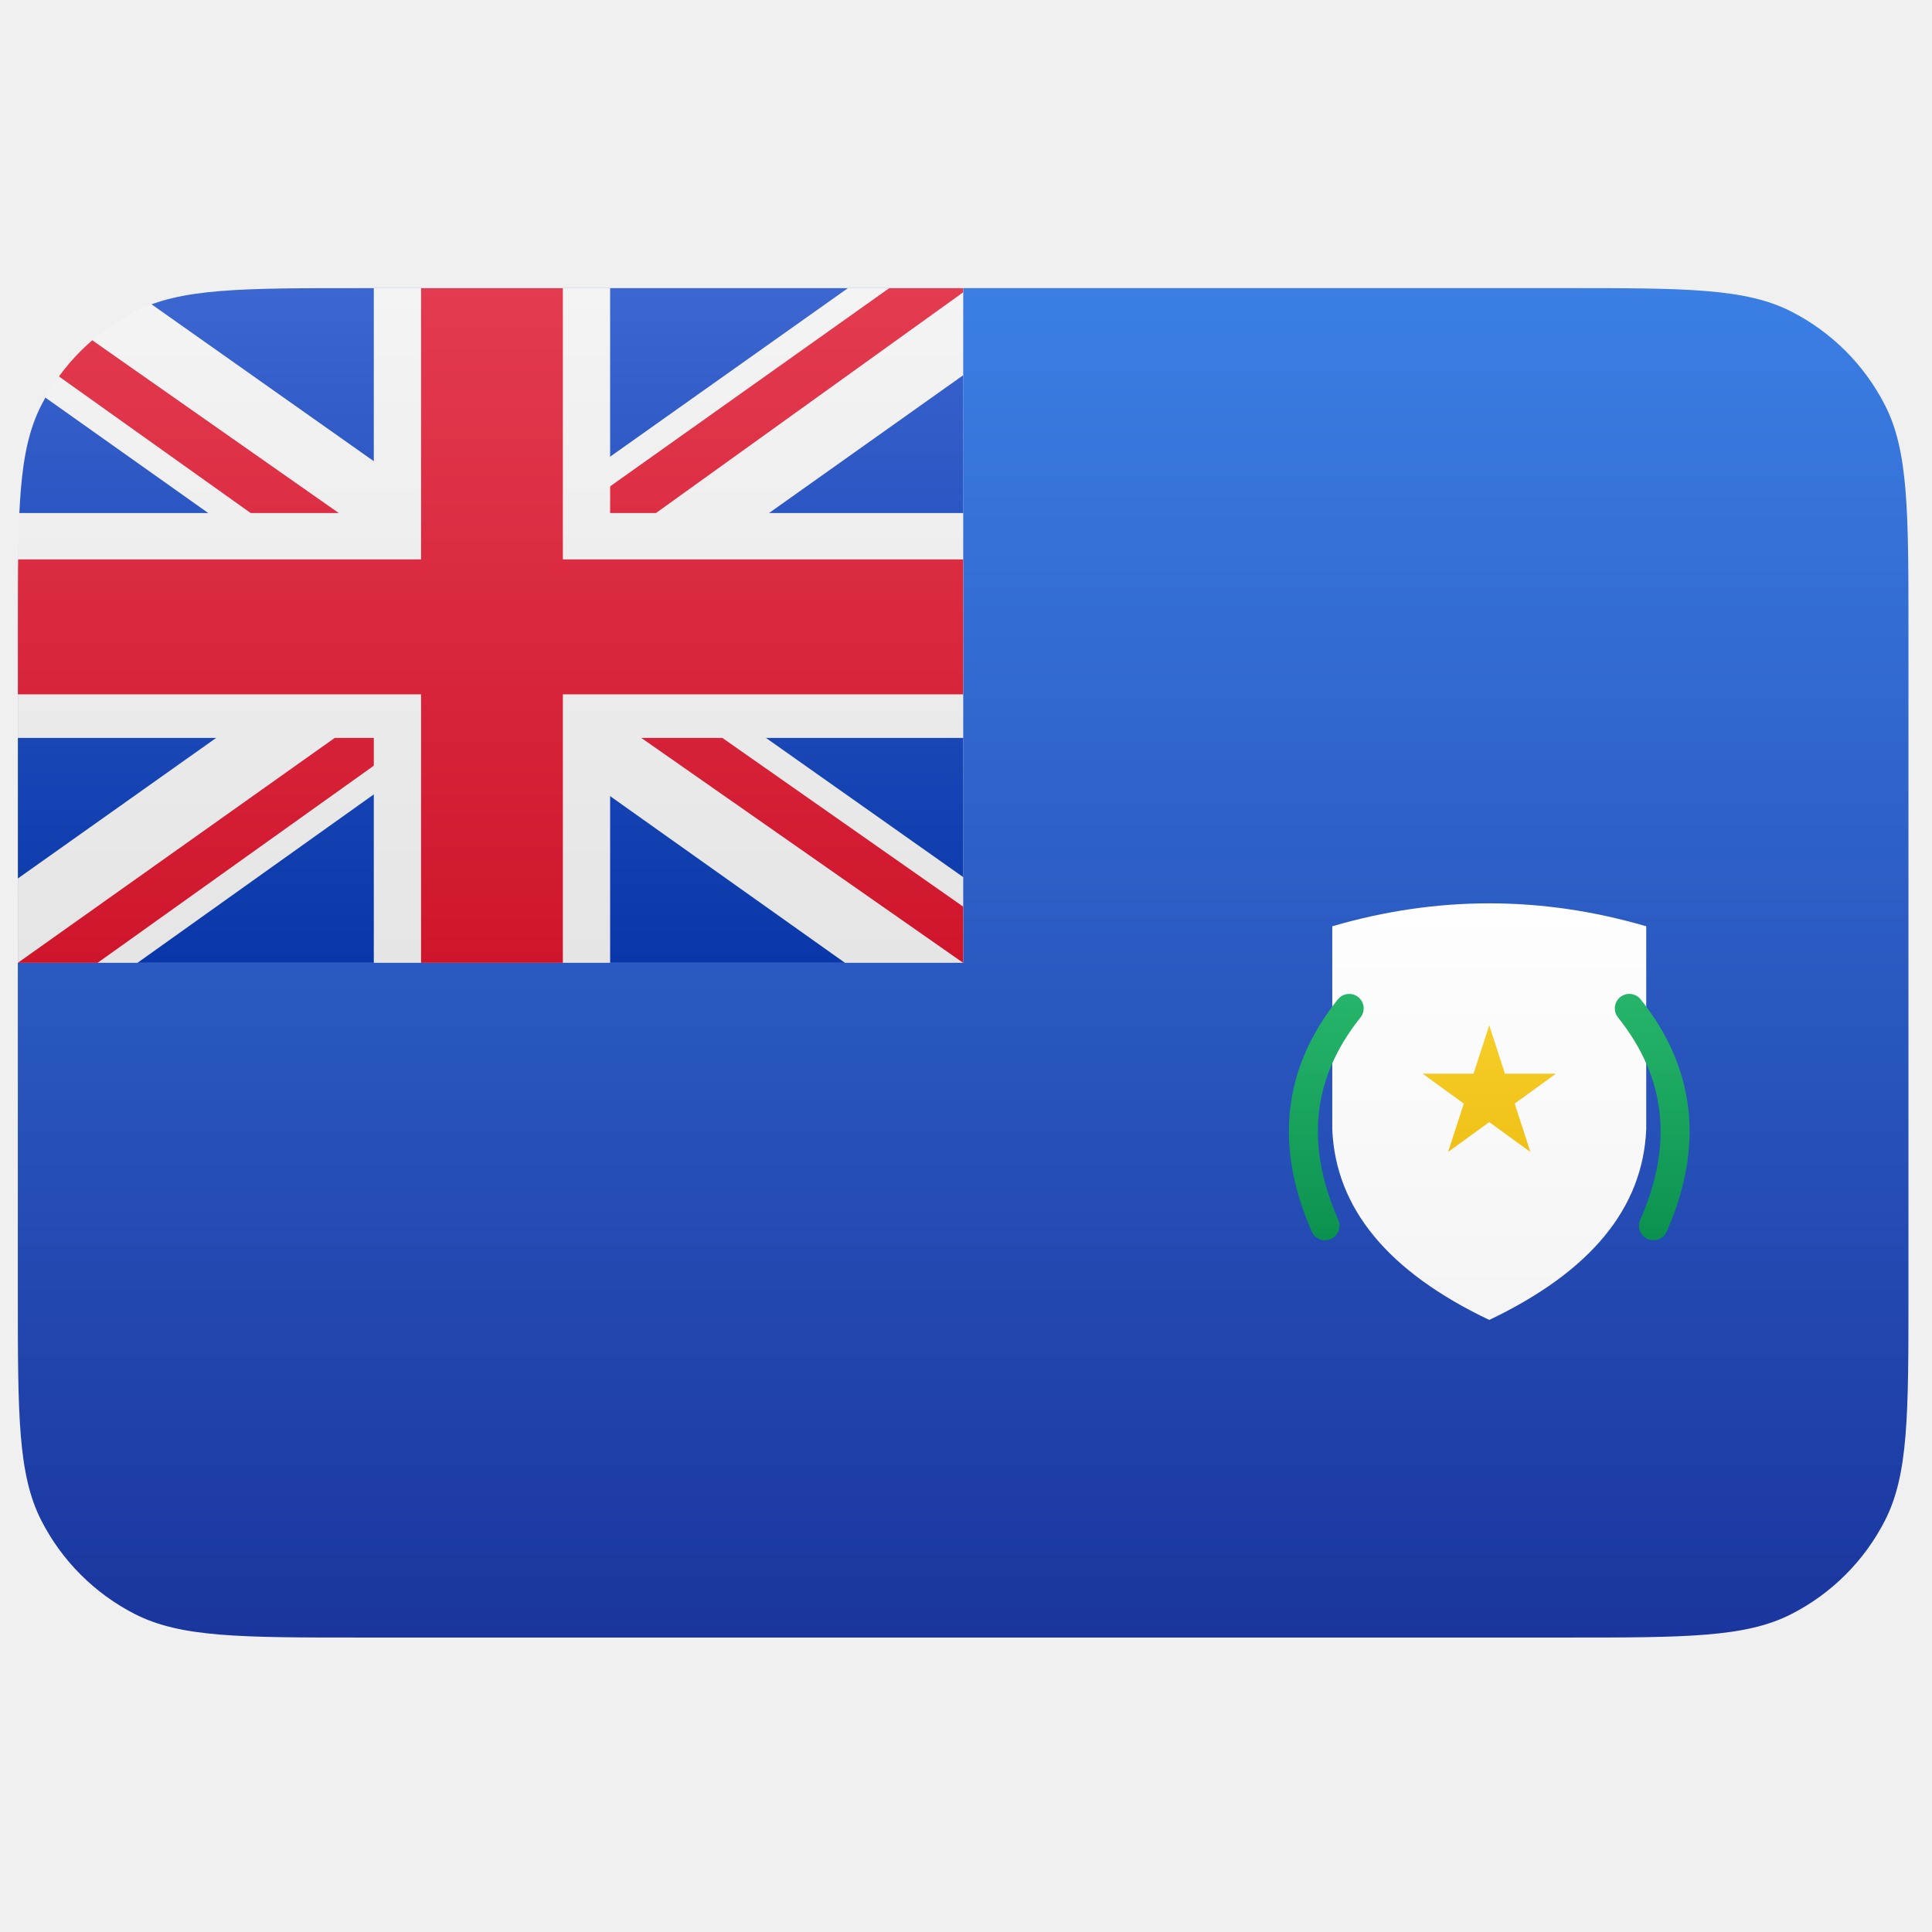
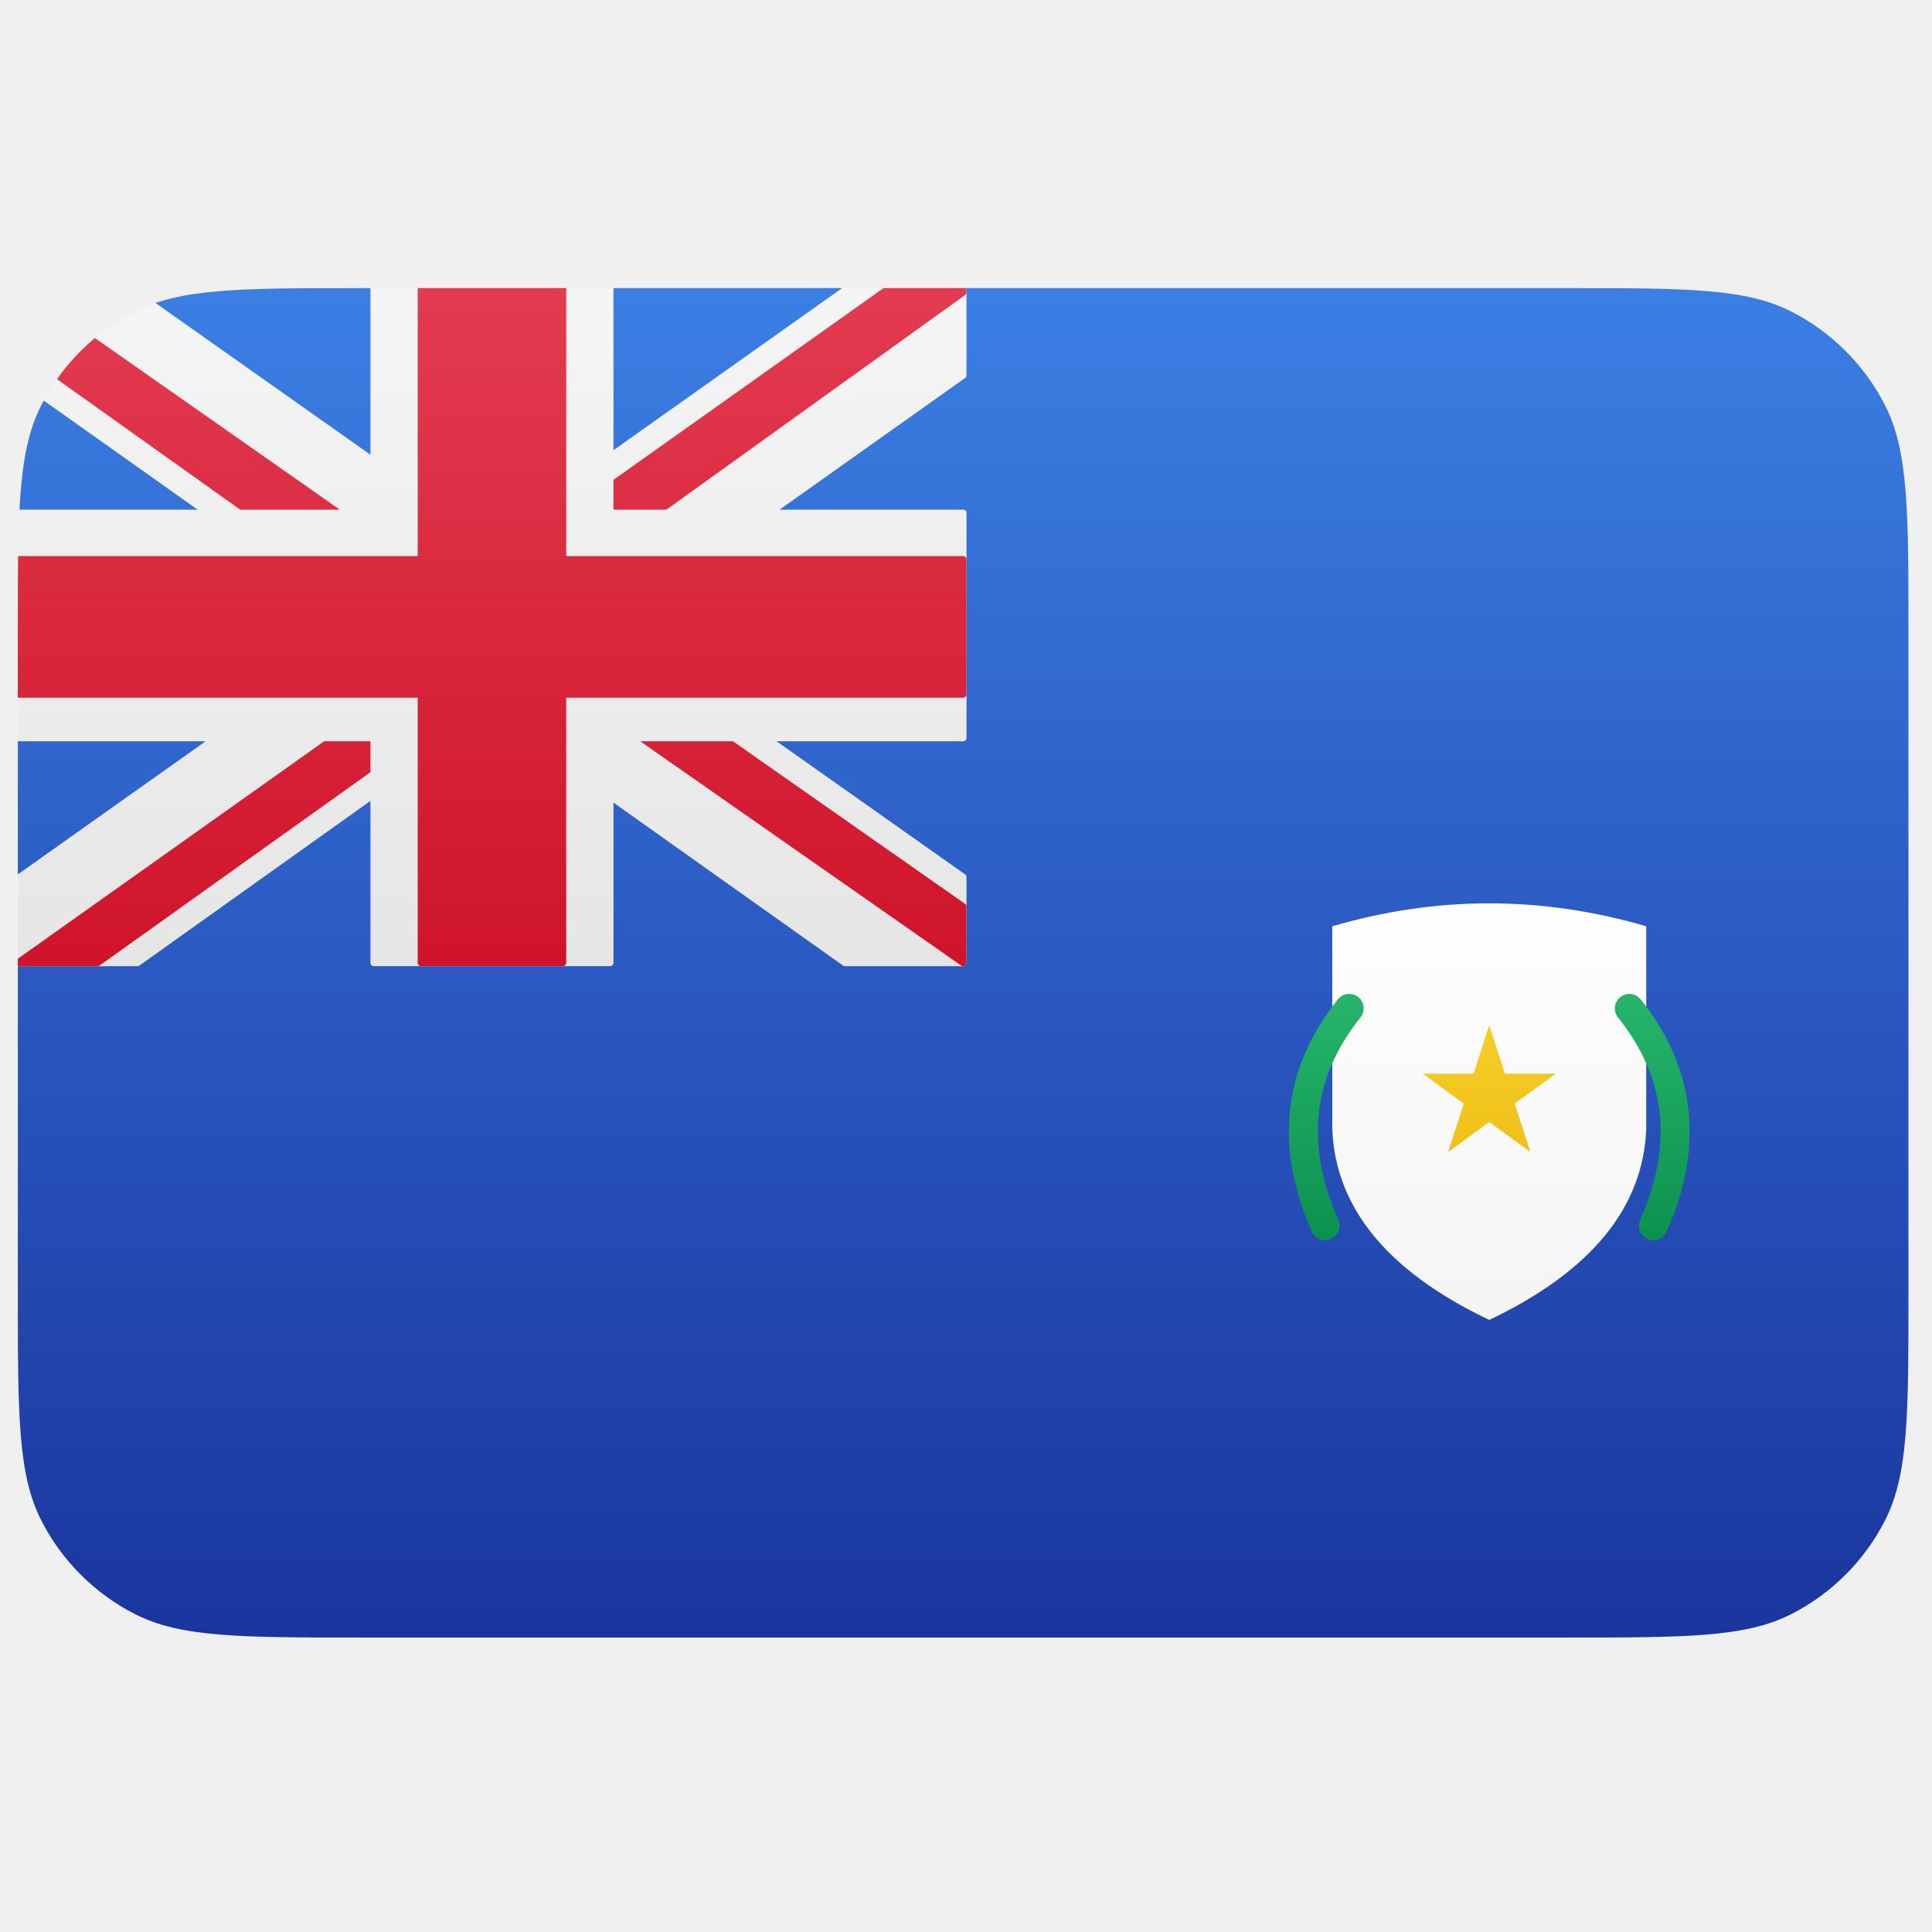
<svg xmlns="http://www.w3.org/2000/svg" viewBox="0 0 144 144" width="144" height="144">
  <defs>
    <mask id="vg-board" maskUnits="userSpaceOnUse" maskContentUnits="userSpaceOnUse" x="0" y="0" width="144" height="144" mask-type="alpha">
      <path d="M 116.645 21.474 c 8.961 0 13.441 0 16.864 1.744 a 16 16 0 0 1 6.992 6.992 c 1.744 3.423 1.744 7.903 1.744 16.864 L 142.245 96.453 c 0 8.961 0 13.441 -1.744 16.864 a 16 16 0 0 1 -6.992 6.992 c -3.423 1.744 -7.903 1.744 -16.864 1.744 L 26.929 122.053 c -8.961 0 -13.441 0 -16.864 -1.744 a 16 16 0 0 1 -6.992 -6.992 c -1.744 -3.423 -1.744 -7.903 -1.744 -16.864 L 1.329 47.075 c 0 -8.961 0 -13.441 1.744 -16.864 a 16 16 0 0 1 6.992 -6.992 c 3.423 -1.744 7.903 -1.744 16.864 -1.744 Z" fill="#FFFFFF" />
    </mask>
    <linearGradient id="vg-white" x1="72" y1="21.474" x2="72" y2="122.053" gradientUnits="userSpaceOnUse">
      <stop stop-color="#F5F5F5" />
      <stop offset="1" stop-color="#E6E6E6" />
    </linearGradient>
    <linearGradient id="vg-blue" x1="72" y1="21.474" x2="72" y2="122.053" gradientUnits="userSpaceOnUse">
      <stop stop-color="#3B7FE4" />
      <stop offset="1" stop-color="#1A359E" />
    </linearGradient>
    <linearGradient id="vg-red" x1="72" y1="21.474" x2="72" y2="86.275" gradientUnits="userSpaceOnUse">
      <stop stop-color="#FF3F3E" />
      <stop offset="1" stop-color="#C00405" />
    </linearGradient>
    <linearGradient id="vg-green" x1="72" y1="43.652" x2="72" y2="93.52" gradientUnits="userSpaceOnUse">
      <stop stop-color="#35C879" />
      <stop offset="1" stop-color="#008344" />
    </linearGradient>
    <linearGradient id="vg-yellow" x1="72" y1="45.34" x2="72" y2="99.945" gradientUnits="userSpaceOnUse">
      <stop stop-color="#FFDD3D" />
      <stop offset="1" stop-color="#F7BE00" />
    </linearGradient>
    <linearGradient id="vg-orange" x1="72" y1="45.503" x2="72" y2="82.348" gradientUnits="userSpaceOnUse">
      <stop stop-color="#FFB14A" />
      <stop offset="1" stop-color="#EE7D08" />
    </linearGradient>
    <linearGradient id="vg-brown" x1="72" y1="45.398" x2="72" y2="51.683" gradientUnits="userSpaceOnUse">
      <stop stop-color="#BB8D58" />
      <stop offset="1" stop-color="#785334" />
    </linearGradient>
    <linearGradient id="vg-black" x1="72" y1="21.474" x2="72" y2="122.053" gradientUnits="userSpaceOnUse">
      <stop stop-color="#3D3838" />
      <stop offset="1" stop-color="#181616" />
    </linearGradient>
    <linearGradient id="vg-simple-white" x1="72" y1="64" x2="72" y2="100" gradientUnits="userSpaceOnUse">
      <stop stop-color="#FFFFFF" />
      <stop offset="1" stop-color="#F4F4F4" />
    </linearGradient>
    <linearGradient id="vg-simple-gold" x1="72" y1="64" x2="72" y2="100" gradientUnits="userSpaceOnUse">
      <stop stop-color="#FFDD3D" />
      <stop offset="1" stop-color="#E5AF00" />
    </linearGradient>
    <linearGradient id="vg-simple-green" x1="72" y1="64" x2="72" y2="100" gradientUnits="userSpaceOnUse">
      <stop stop-color="#35C879" />
      <stop offset="1" stop-color="#008344" />
    </linearGradient>
-     <linearGradient id="vg-canton-gb-white" x1="72" y1="21.474" x2="72" y2="122.053" gradientUnits="userSpaceOnUse">
-       <stop stop-color="#F4F4F4" />
-       <stop offset="1" stop-color="#E5E5E5" />
+     <linearGradient id="vg-canton-white" x1="36.5" y1="21.474" x2="36.5" y2="71.764" gradientUnits="userSpaceOnUse">
+       <stop stop-color="#F5F5F5" />
+       <stop offset="1" stop-color="#E6E6E6" />
    </linearGradient>
-     <linearGradient id="vg-canton-gb-blue" x1="72" y1="21.474" x2="72" y2="122.053" gradientUnits="userSpaceOnUse">
-       <stop stop-color="#3C66D0" />
-       <stop offset="1" stop-color="#0937A9" />
+     <linearGradient id="vg-canton-red" x1="36.5" y1="21.474" x2="36.5" y2="71.764" gradientUnits="userSpaceOnUse">
+       <stop stop-color="#E33B50" />
+       <stop offset="1" stop-color="#CF142B" />
    </linearGradient>
-     <linearGradient id="vg-canton-gb-red" x1="72" y1="21.474" x2="72" y2="122.053" gradientUnits="userSpaceOnUse">
-       <stop stop-color="#E33B50" />
-       <stop offset="1" stop-color="#CF152C" />
-     </linearGradient>
-     <clipPath id="vg-canton-box">
-       <rect x="1.329" y="21.474" width="70.458" height="50.289" />
-     </clipPath>
  </defs>
  <g mask="url(#vg-board)">
    <path d="M1.329 21.474h140.916v100.578h-140.916Z" fill="url(#vg-white)" stroke="url(#vg-white)" stroke-width=".5" stroke-linejoin="round" />
    <path d="M 1.329,21.474 l 140.916,0 l 0,100.578 L 1.329,122.053 Z" fill="url(#vg-blue)" stroke="url(#vg-blue)" stroke-width=".5" stroke-linejoin="round" />
    <path d="M 99.3,69.04 Q 111,65.62 122.7,69.04 L 122.7,84.16 Q 122.34,92.98 111,98.38 Q 99.66,92.98 99.3,84.16 Z" fill="url(#vg-simple-white)" />
    <path d="M 103.44,81.64 a 7.56,7.56 0 0,0 15.12,0 a 7.56,7.56 0 0,0 -15.12,0 Z" fill="url(#vg-simple-white)" />
    <path d="M 111,76.42 L 112.172,80.027 L 115.965,80.027 L 112.896,82.256 L 114.068,85.863 L 111,83.634 L 107.932,85.863 L 109.104,82.256 L 106.035,80.027 L 109.828,80.027 Z" fill="url(#vg-simple-gold)" />
    <path d="M 98.76,91.36 Q 94.8,82.36 100.56,75.16 M 123.24,91.36 Q 127.2,82.36 121.44,75.16" fill="none" stroke="url(#vg-simple-green)" stroke-width="2.16" stroke-linecap="round" stroke-linejoin="round" />
-     <g clip-path="url(#vg-canton-box)">
-       <g transform="matrix(.5 0 0 .5 0.6645 10.73725)">
-         <path d="M1.329 21.474h140.916v100.578h-140.916Z" fill="url(#vg-canton-gb-white)" />
-         <path d="M 1.329,21.474 l 140.916,0 l 0,100.578 L 1.329,122.053 z" fill="url(#vg-canton-gb-blue)" />
-         <path d="m 17.843,21.474 l 53.724,37.926 L 125.071,21.474 l 17.174,0 l 0,12.991 L 89.402,71.973 l 52.844,37.298 l 0,12.782 l -17.615,0 L 71.787,84.545 L 19.164,122.053 L 1.329,122.053 l 0,-12.572 l 52.623,-37.298 L 1.329,34.885 L 1.329,21.474 z" fill="url(#vg-canton-gb-white)" />
-         <path d="m 94.686,80.355 l 47.559,33.316 l 0,8.382 L 82.576,80.355 z m -40.513,4.191 l 1.321,7.334 L 13.219,122.053 L 1.329,122.053 z M 142.245,21.474 l 0,0.629 L 87.42,61.496 l 0.44,-9.22 L 131.236,21.474 z M 1.329,21.474 l 52.623,36.879 l -13.211,0 L 1.329,30.275 z" fill="url(#vg-canton-gb-red)" />
-         <path d="M 54.393,21.474 l 0,100.578 l 35.229,0 L 89.622,21.474 z M 1.329,55.001 l 0,33.526 l 140.916,0 L 142.245,55.001 z" fill="url(#vg-canton-gb-white)" />
-         <path d="M 1.329,61.915 l 0,20.116 l 140.916,0 l 0,-20.116 z M 61.439,21.474 l 0,100.578 l 21.137,0 L 82.576,21.474 z" fill="url(#vg-canton-gb-red)" />
-       </g>
-     </g>
+     <path d="m 9.586,21.474 l 26.862,18.963 L 63.2,21.474 l 8.587,0 l 0,6.496 l -26.422,18.754 l 26.422,18.649 L 71.787,71.764 l -8.807,0 l -26.422,-18.754 L 10.246,71.764 L 1.329,71.764 l 0,-6.286 l 26.312,-18.649 L 1.329,28.18 L 1.329,21.474 z" fill="url(#vg-canton-white)" stroke="url(#vg-canton-white)" stroke-width=".5" stroke-linejoin="round" />
+     <path d="M 48.007,50.915 L 71.787,67.573 l 0,4.191 l -29.835,-20.849 z m -20.257,2.095 l 0.661,3.667 l -21.137,15.087 L 1.329,71.764 z M 71.787,21.474 l 0,0.314 l -27.413,19.697 l 0.22,-4.61 L 66.283,21.474 z M 1.329,21.474 l 26.312,18.439 l -6.605,0 L 1.329,25.875 z" fill="url(#vg-canton-red)" stroke="url(#vg-canton-red)" stroke-width=".5" stroke-linejoin="round" />
+     <path d="M 27.861,21.474 l 0,50.289 l 17.615,0 L 45.475,21.474 z M 1.329,38.238 l 0,16.763 l 70.458,0 L 71.787,38.238 z" fill="url(#vg-canton-white)" stroke="url(#vg-canton-white)" stroke-width=".5" stroke-linejoin="round" />
+     <path d="M 1.329,41.695 l 0,10.058 l 70.458,0 l 0,-10.058 z M 31.384,21.474 l 0,50.289 l 10.569,0 L 41.953,21.474 z" fill="url(#vg-canton-red)" stroke="url(#vg-canton-red)" stroke-width=".5" stroke-linejoin="round" />
  </g>
</svg>
